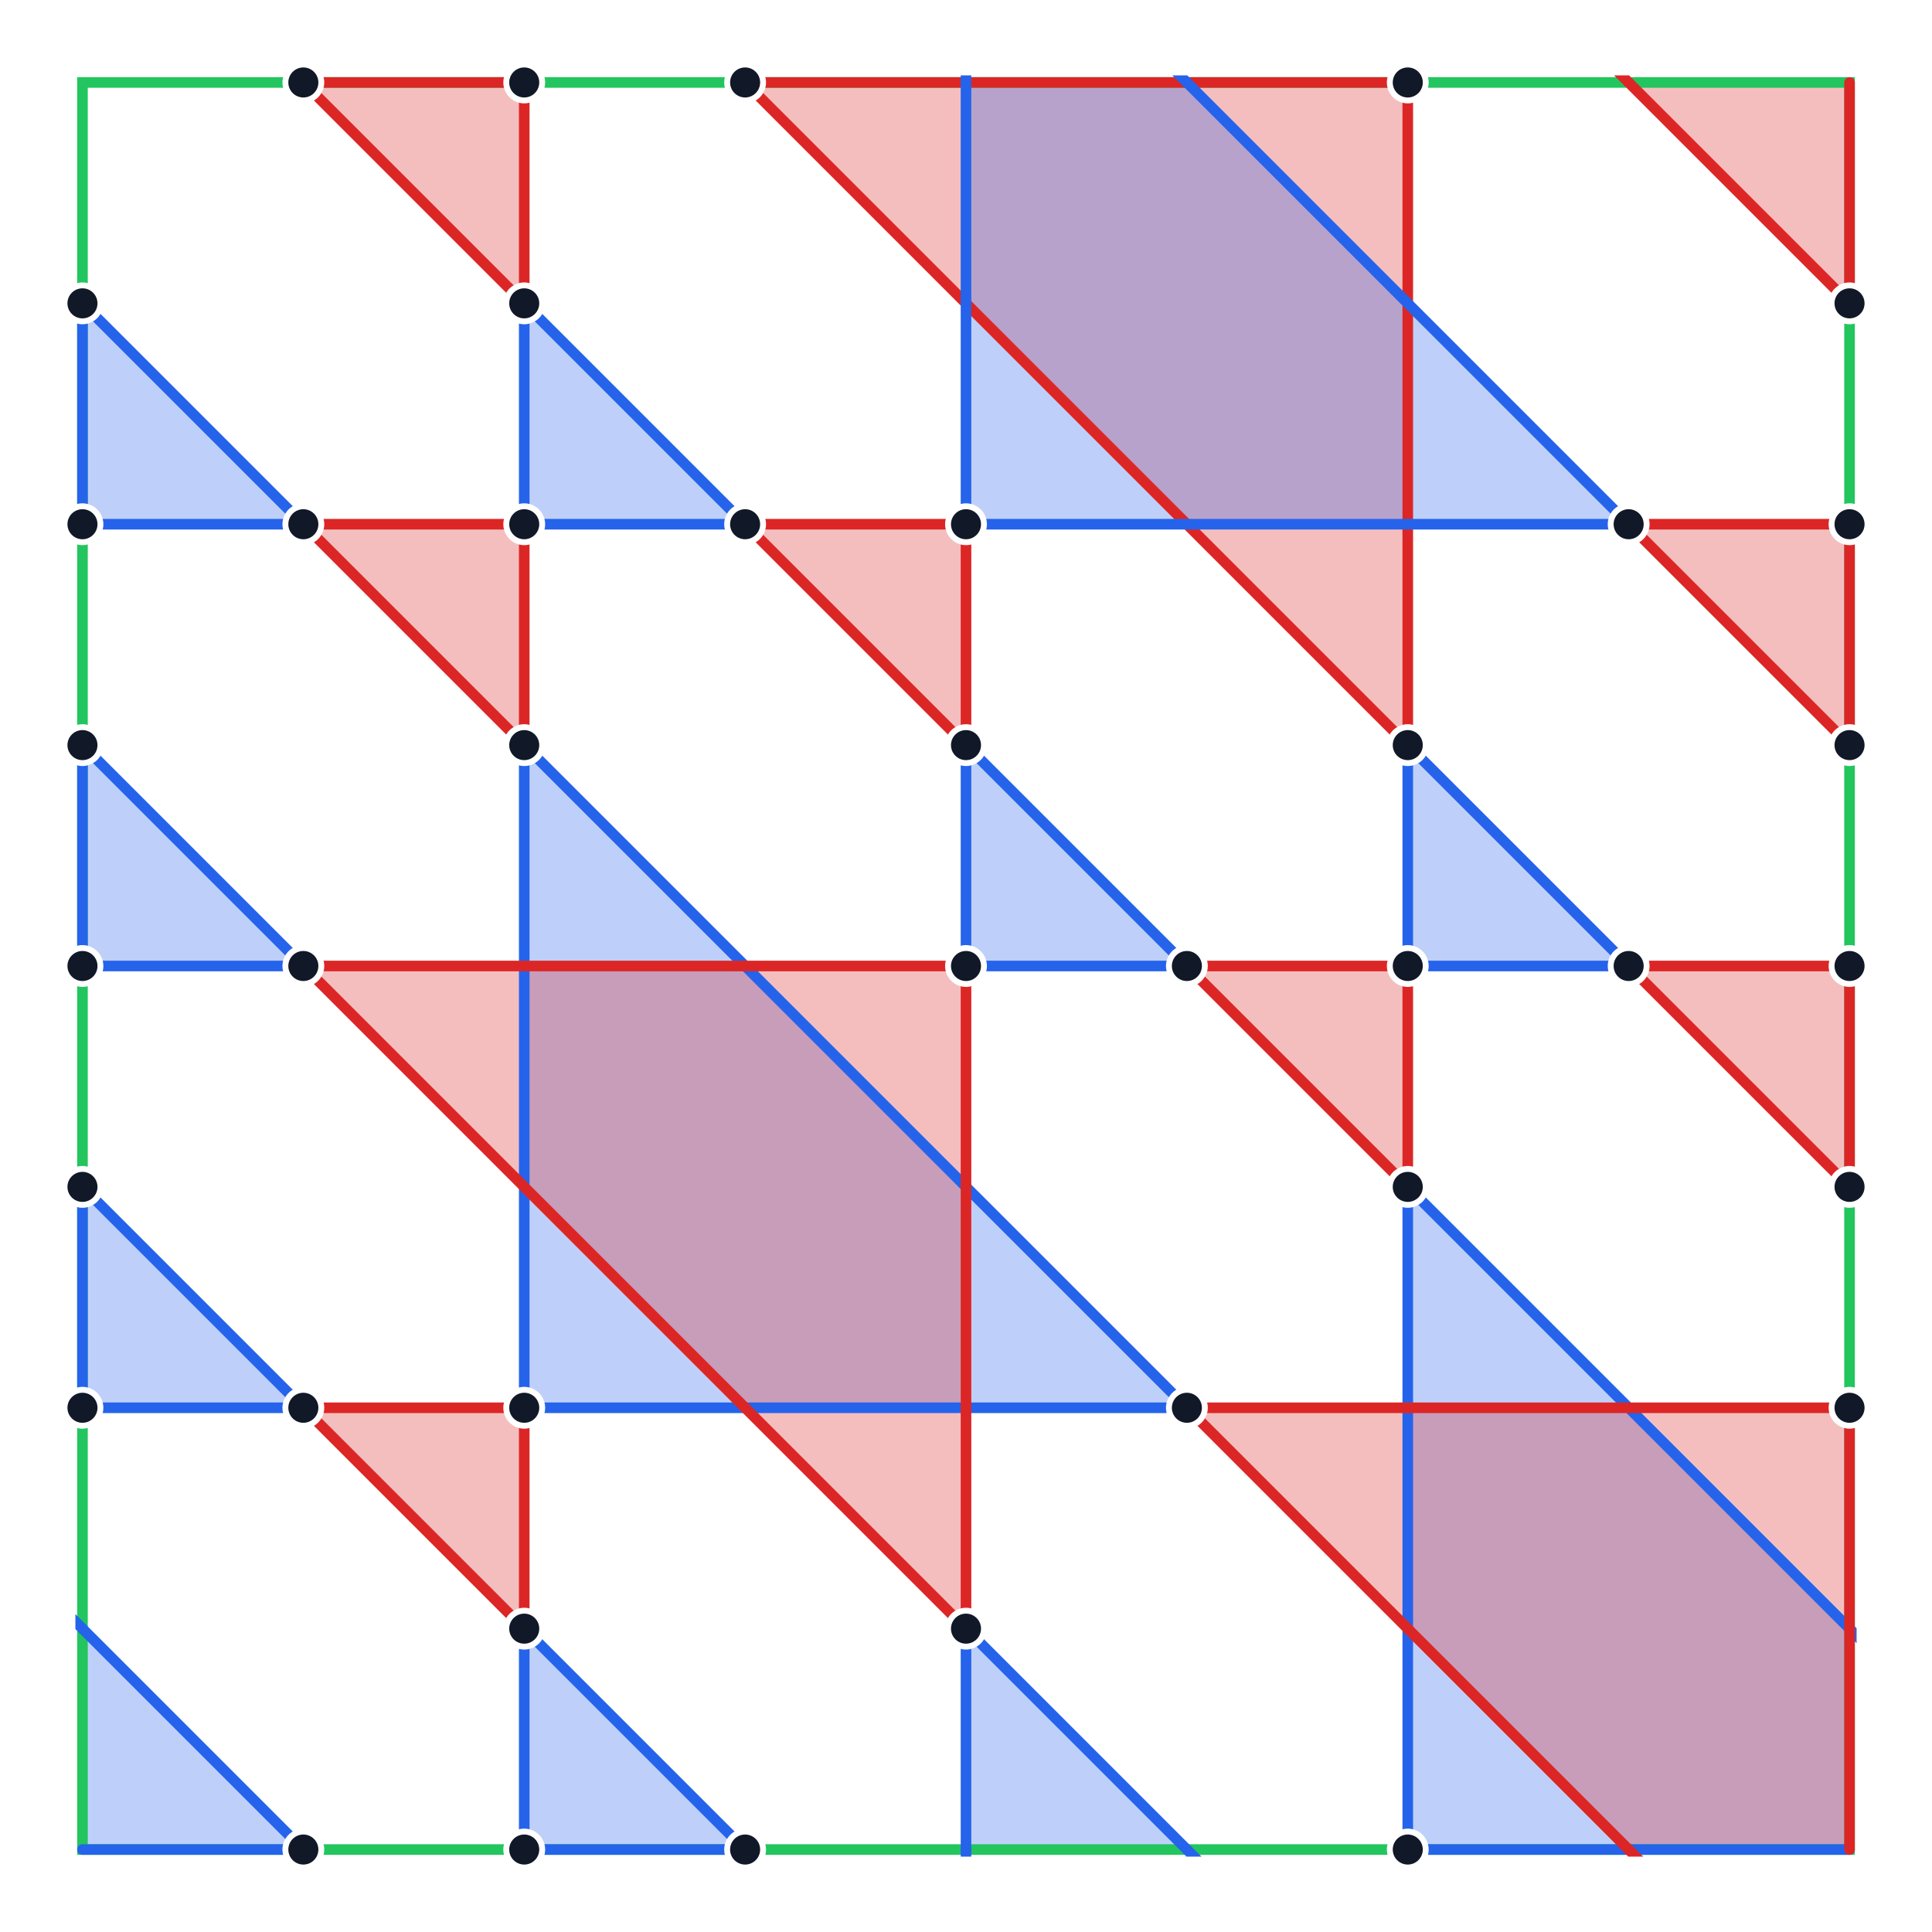
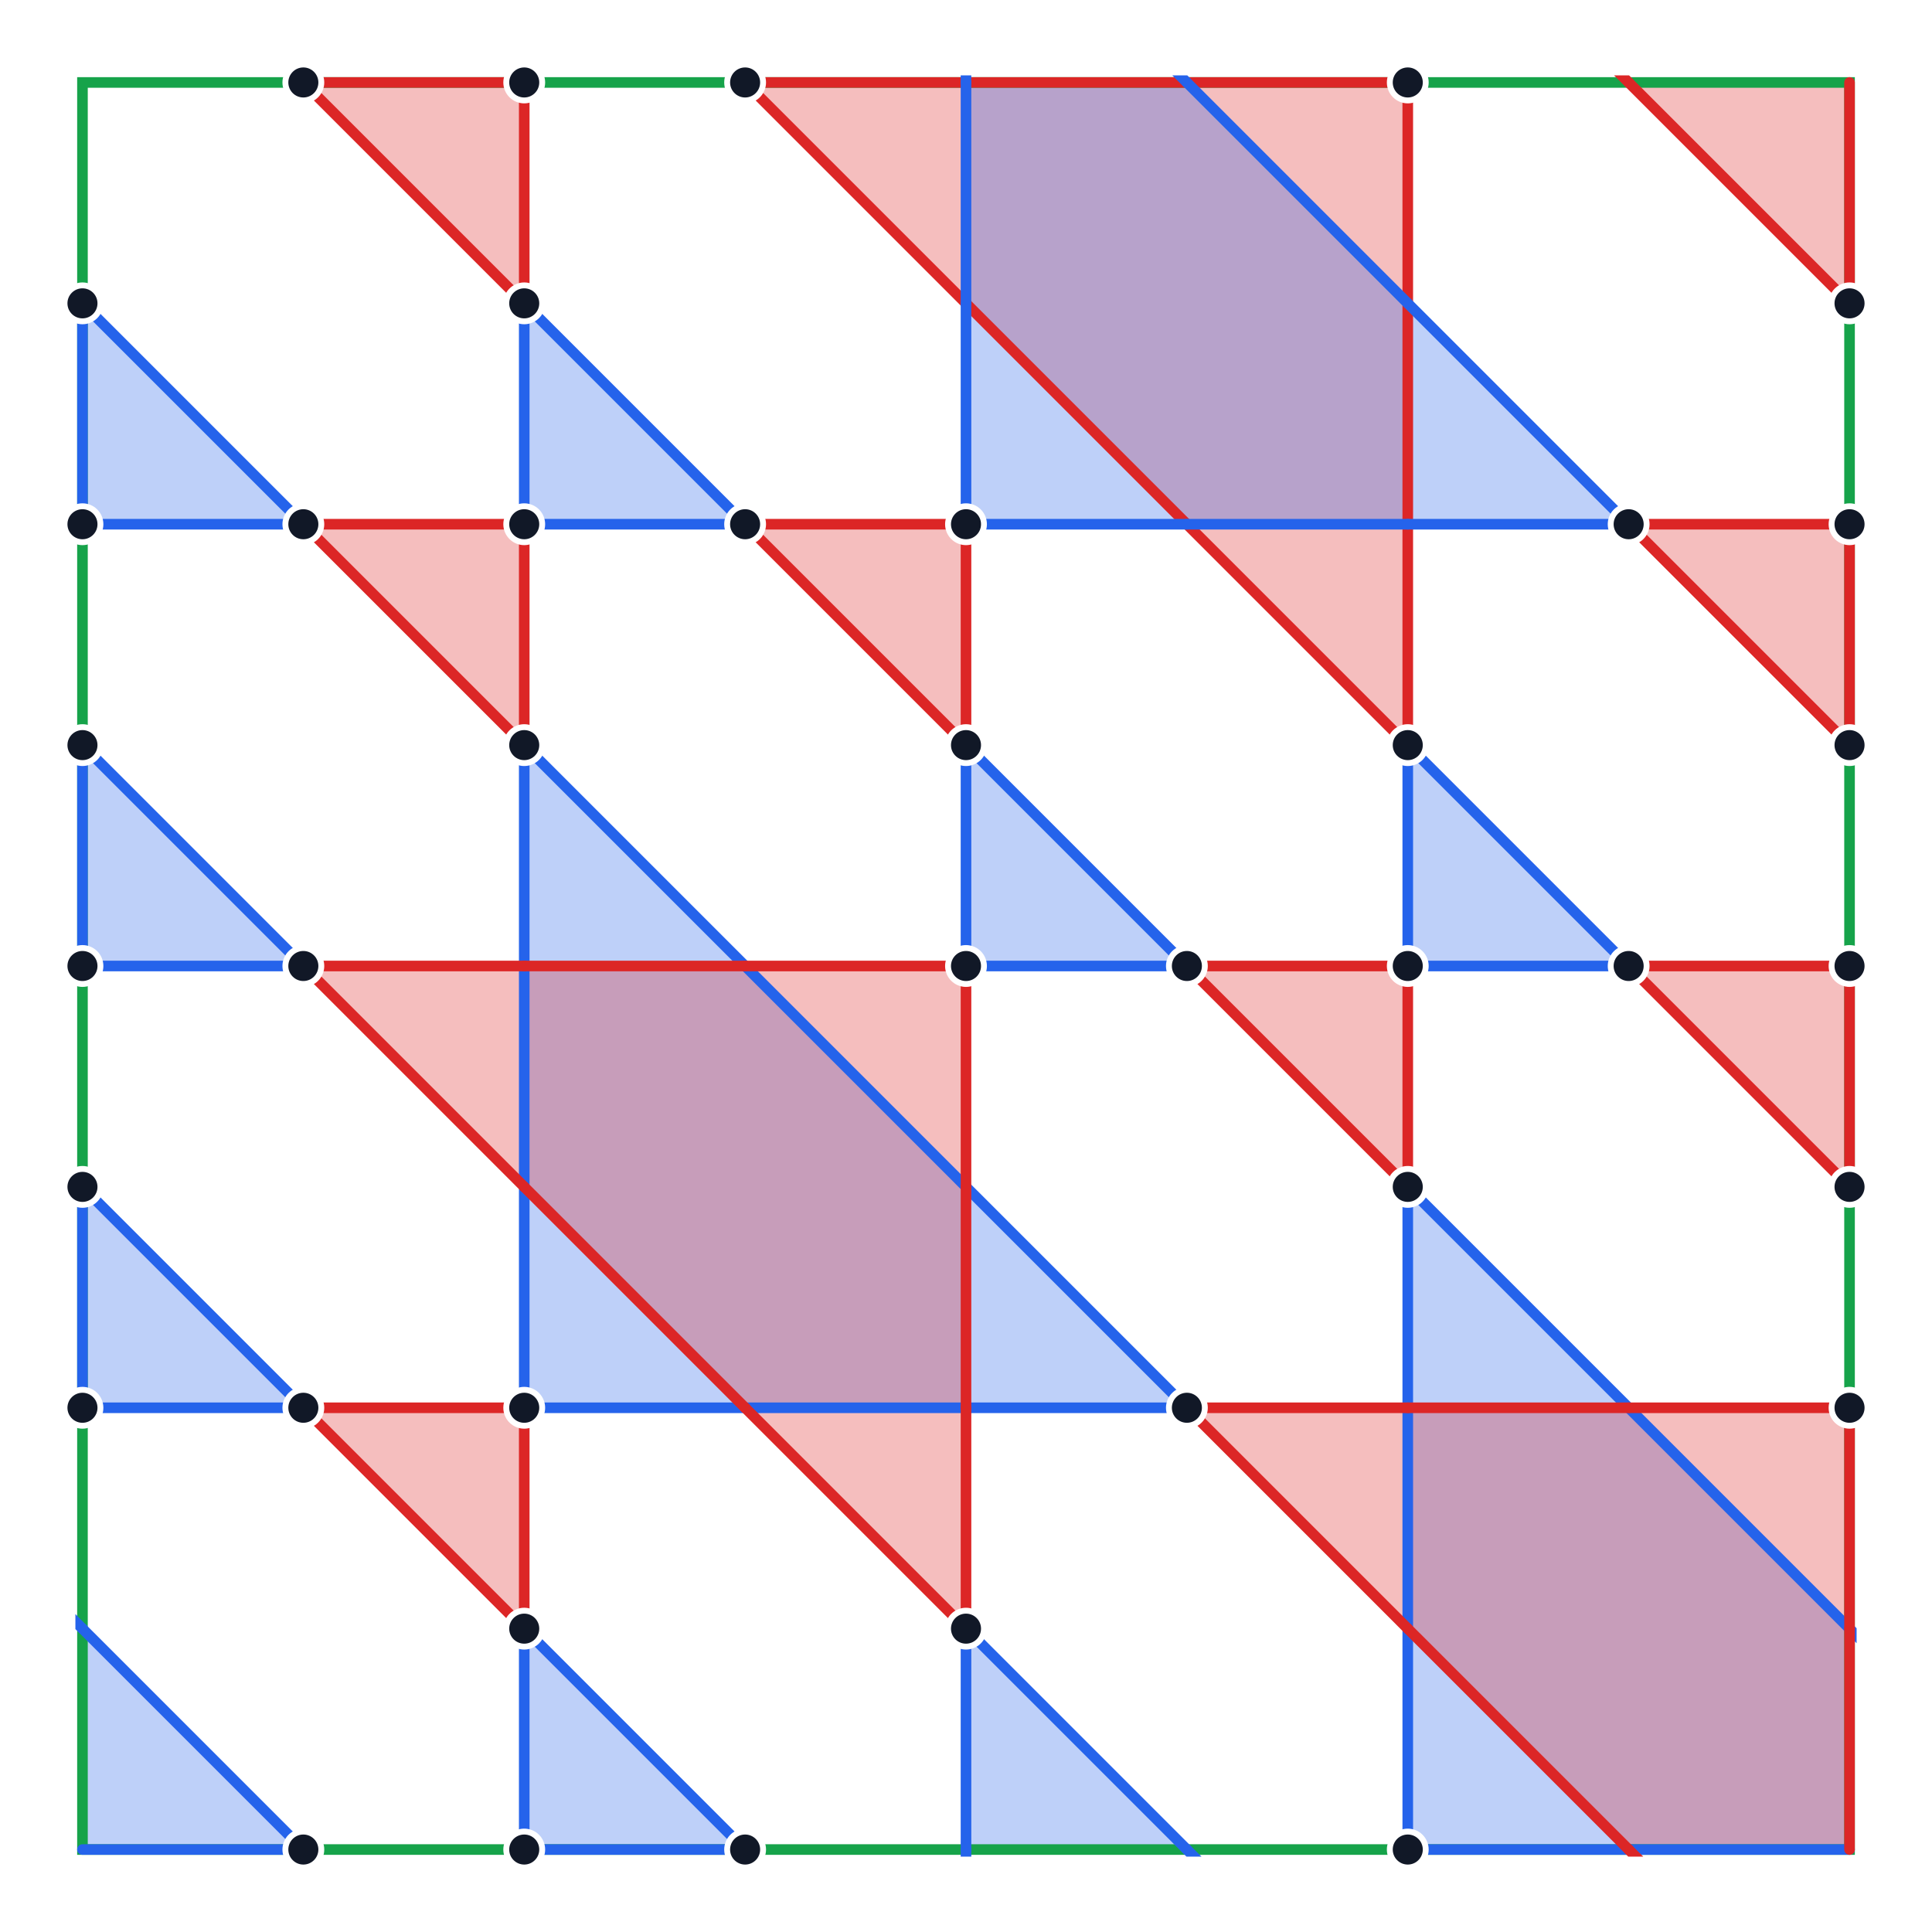
<svg xmlns="http://www.w3.org/2000/svg" width="1600" height="1600" viewBox="0 0 328.0 328.0" role="img" aria-label="D02, all-disk, symmetry orbit 32, 30 switches">
  <style>.o4-diagram-bg{fill:#ffffff;}</style>
  <defs>
    <clipPath id="o4-clip-d02">
      <rect x="14.0" y="14.0" width="300.0" height="300.0" />
    </clipPath>
    <clipPath id="o4-clip-d02-boundary">
      <rect x="12.8" y="12.8" width="302.4" height="302.4" />
    </clipPath>
  </defs>
  <rect class="o4-diagram-bg" x="0" y="0" width="328.0" height="328.0" />
  <g clip-path="url(#o4-clip-d02)">
    <polygon points="51.50,314.00 14.00,276.50 -23.50,239.00 -61.00,201.50 -61.00,239.00 -61.00,276.50 -61.00,314.00 -23.50,314.00 14.00,314.00" style="fill:#2563eb;fill-opacity:.30;stroke:none" />
    <polygon points="51.50,14.00 14.00,-23.50 -23.50,-61.00 -61.00,-98.50 -61.00,-61.00 -61.00,-23.50 -61.00,14.00 -23.50,14.00 14.00,14.00" style="fill:#2563eb;fill-opacity:.30;stroke:none" />
    <polygon points="351.50,314.00 314.00,276.50 276.50,239.00 239.00,201.50 239.00,239.00 239.00,276.50 239.00,314.00 276.50,314.00 314.00,314.00" style="fill:#2563eb;fill-opacity:.30;stroke:none" />
    <polygon points="351.50,14.00 314.00,-23.50 276.50,-61.00 239.00,-98.50 239.00,-61.00 239.00,-23.50 239.00,14.00 276.50,14.00 314.00,14.00" style="fill:#2563eb;fill-opacity:.30;stroke:none" />
    <polygon points="14.00,276.50 14.00,239.00 -23.50,239.00 -61.00,239.00 -98.50,239.00 -61.00,276.50 -23.50,314.00 14.00,351.50 14.00,314.00" style="fill:#dc2626;fill-opacity:.30;stroke:none" />
    <polygon points="14.00,-23.50 14.00,-61.00 -23.50,-61.00 -61.00,-61.00 -98.50,-61.00 -61.00,-23.50 -23.50,14.00 14.00,51.50 14.00,14.00" style="fill:#dc2626;fill-opacity:.30;stroke:none" />
    <polygon points="314.00,276.50 314.00,239.00 276.50,239.00 239.00,239.00 201.50,239.00 239.00,276.50 276.50,314.00 314.00,351.50 314.00,314.00" style="fill:#dc2626;fill-opacity:.30;stroke:none" />
    <polygon points="314.00,-23.50 314.00,-61.00 276.50,-61.00 239.00,-61.00 201.50,-61.00 239.00,-23.50 276.50,14.00 314.00,51.50 314.00,14.00" style="fill:#dc2626;fill-opacity:.30;stroke:none" />
    <polygon points="126.50,314.00 89.00,276.50 89.00,314.00" style="fill:#2563eb;fill-opacity:.30;stroke:none" />
    <polygon points="126.50,14.00 89.00,-23.50 89.00,14.00" style="fill:#2563eb;fill-opacity:.30;stroke:none" />
    <polygon points="51.50,314.00 89.00,351.50 89.00,314.00" style="fill:#dc2626;fill-opacity:.30;stroke:none" />
    <polygon points="51.50,14.00 89.00,51.50 89.00,14.00" style="fill:#dc2626;fill-opacity:.30;stroke:none" />
    <polygon points="201.50,314.00 239.00,314.00 239.00,351.50 239.00,389.00 239.00,426.50 201.50,389.00 164.00,351.50 126.50,314.00 164.00,314.00" style="fill:#dc2626;fill-opacity:.30;stroke:none" />
    <polygon points="201.50,14.00 239.00,14.00 239.00,51.50 239.00,89.00 239.00,126.50 201.50,89.00 164.00,51.50 126.50,14.00 164.00,14.00" style="fill:#dc2626;fill-opacity:.30;stroke:none" />
    <polygon points="164.00,276.50 201.50,314.00 239.00,351.50 276.50,389.00 239.00,389.00 201.50,389.00 164.00,389.00 164.00,351.50 164.00,314.00" style="fill:#2563eb;fill-opacity:.30;stroke:none" />
    <polygon points="164.00,-23.50 201.50,14.00 239.00,51.50 276.50,89.00 239.00,89.00 201.50,89.00 164.00,89.00 164.00,51.50 164.00,14.00" style="fill:#2563eb;fill-opacity:.30;stroke:none" />
    <polygon points="51.50,239.00 14.00,201.50 14.00,239.00" style="fill:#2563eb;fill-opacity:.30;stroke:none" />
    <polygon points="351.50,239.00 314.00,201.50 314.00,239.00" style="fill:#2563eb;fill-opacity:.30;stroke:none" />
    <polygon points="126.50,239.00 164.00,239.00 201.50,239.00 164.00,201.50 126.50,164.00 89.00,126.50 89.00,164.00 89.00,201.50 89.00,239.00" style="fill:#2563eb;fill-opacity:.30;stroke:none" />
    <polygon points="51.50,239.00 89.00,276.50 89.00,239.00" style="fill:#dc2626;fill-opacity:.30;stroke:none" />
    <polygon points="164.00,201.50 164.00,164.00 126.50,164.00 89.00,164.00 51.50,164.00 89.00,201.50 126.50,239.00 164.00,276.50 164.00,239.00" style="fill:#dc2626;fill-opacity:.30;stroke:none" />
    <polygon points="51.50,164.00 14.00,126.50 14.00,164.00" style="fill:#2563eb;fill-opacity:.30;stroke:none" />
    <polygon points="351.50,164.00 314.00,126.50 314.00,164.00" style="fill:#2563eb;fill-opacity:.30;stroke:none" />
    <polygon points="-23.50,164.00 14.00,201.50 14.00,164.00" style="fill:#dc2626;fill-opacity:.30;stroke:none" />
    <polygon points="276.50,164.00 314.00,201.50 314.00,164.00" style="fill:#dc2626;fill-opacity:.30;stroke:none" />
    <polygon points="201.50,164.00 164.00,126.50 164.00,164.00" style="fill:#2563eb;fill-opacity:.30;stroke:none" />
    <polygon points="276.50,164.00 239.00,126.50 239.00,164.00" style="fill:#2563eb;fill-opacity:.30;stroke:none" />
    <polygon points="201.50,164.00 239.00,201.50 239.00,164.00" style="fill:#dc2626;fill-opacity:.30;stroke:none" />
    <polygon points="51.50,89.00 14.00,51.50 14.00,89.00" style="fill:#2563eb;fill-opacity:.30;stroke:none" />
    <polygon points="351.50,89.00 314.00,51.50 314.00,89.00" style="fill:#2563eb;fill-opacity:.30;stroke:none" />
    <polygon points="-23.50,89.00 14.00,126.50 14.00,89.00" style="fill:#dc2626;fill-opacity:.30;stroke:none" />
    <polygon points="276.50,89.00 314.00,126.50 314.00,89.00" style="fill:#dc2626;fill-opacity:.30;stroke:none" />
    <polygon points="126.50,89.00 89.00,51.50 89.00,89.00" style="fill:#2563eb;fill-opacity:.30;stroke:none" />
    <polygon points="51.50,89.00 89.00,126.50 89.00,89.00" style="fill:#dc2626;fill-opacity:.30;stroke:none" />
    <polygon points="126.50,89.00 164.00,126.50 164.00,89.00" style="fill:#dc2626;fill-opacity:.30;stroke:none" />
  </g>
-   <rect x="14.0" y="14.0" width="300.0" height="300.0" style="fill:none;stroke:#22c55e;stroke-width:1.8" />
+   <rect x="14.0" y="14.0" width="300.0" height="300.0" style="fill:none;stroke:#16a34a;stroke-width:1.8" />
  <g clip-path="url(#o4-clip-d02-boundary)">
    <line x1="51.50" y1="314.00" x2="14.00" y2="276.50" style="stroke:#2563eb;stroke-width:1.8;stroke-linejoin:round;stroke-linecap:round" />
    <line x1="14.00" y1="276.50" x2="-23.50" y2="239.00" style="stroke:#2563eb;stroke-width:1.8;stroke-linejoin:round;stroke-linecap:round" />
    <line x1="14.00" y1="314.00" x2="51.50" y2="314.00" style="stroke:#2563eb;stroke-width:1.8;stroke-linejoin:round;stroke-linecap:round" />
    <line x1="51.50" y1="14.00" x2="14.00" y2="-23.50" style="stroke:#2563eb;stroke-width:1.8;stroke-linejoin:round;stroke-linecap:round" />
    <line x1="351.50" y1="314.00" x2="314.00" y2="276.50" style="stroke:#2563eb;stroke-width:1.8;stroke-linejoin:round;stroke-linecap:round" />
    <line x1="314.00" y1="276.50" x2="276.50" y2="239.00" style="stroke:#2563eb;stroke-width:1.8;stroke-linejoin:round;stroke-linecap:round" />
    <line x1="276.50" y1="239.00" x2="239.00" y2="201.50" style="stroke:#2563eb;stroke-width:1.8;stroke-linejoin:round;stroke-linecap:round" />
    <line x1="239.00" y1="201.50" x2="239.00" y2="239.00" style="stroke:#2563eb;stroke-width:1.8;stroke-linejoin:round;stroke-linecap:round" />
    <line x1="239.00" y1="239.00" x2="239.00" y2="276.50" style="stroke:#2563eb;stroke-width:1.8;stroke-linejoin:round;stroke-linecap:round" />
    <line x1="239.00" y1="276.50" x2="239.00" y2="314.00" style="stroke:#2563eb;stroke-width:1.8;stroke-linejoin:round;stroke-linecap:round" />
    <line x1="239.00" y1="314.00" x2="276.50" y2="314.00" style="stroke:#2563eb;stroke-width:1.8;stroke-linejoin:round;stroke-linecap:round" />
    <line x1="276.50" y1="314.00" x2="314.00" y2="314.00" style="stroke:#2563eb;stroke-width:1.8;stroke-linejoin:round;stroke-linecap:round" />
    <line x1="351.50" y1="14.00" x2="314.00" y2="-23.50" style="stroke:#2563eb;stroke-width:1.8;stroke-linejoin:round;stroke-linecap:round" />
    <line x1="239.00" y1="-23.50" x2="239.00" y2="14.00" style="stroke:#2563eb;stroke-width:1.8;stroke-linejoin:round;stroke-linecap:round" />
    <line x1="14.00" y1="239.00" x2="-23.50" y2="239.00" style="stroke:#dc2626;stroke-width:1.8;stroke-linejoin:round;stroke-linecap:round" />
    <line x1="-23.50" y1="314.00" x2="14.00" y2="351.50" style="stroke:#dc2626;stroke-width:1.8;stroke-linejoin:round;stroke-linecap:round" />
    <line x1="-23.50" y1="14.00" x2="14.00" y2="51.50" style="stroke:#dc2626;stroke-width:1.8;stroke-linejoin:round;stroke-linecap:round" />
    <line x1="314.00" y1="276.50" x2="314.00" y2="239.00" style="stroke:#dc2626;stroke-width:1.8;stroke-linejoin:round;stroke-linecap:round" />
    <line x1="314.00" y1="239.00" x2="276.50" y2="239.00" style="stroke:#dc2626;stroke-width:1.8;stroke-linejoin:round;stroke-linecap:round" />
    <line x1="276.50" y1="239.00" x2="239.00" y2="239.00" style="stroke:#dc2626;stroke-width:1.8;stroke-linejoin:round;stroke-linecap:round" />
    <line x1="239.00" y1="239.00" x2="201.50" y2="239.00" style="stroke:#dc2626;stroke-width:1.8;stroke-linejoin:round;stroke-linecap:round" />
    <line x1="201.50" y1="239.00" x2="239.00" y2="276.50" style="stroke:#dc2626;stroke-width:1.8;stroke-linejoin:round;stroke-linecap:round" />
    <line x1="239.00" y1="276.50" x2="276.50" y2="314.00" style="stroke:#dc2626;stroke-width:1.8;stroke-linejoin:round;stroke-linecap:round" />
    <line x1="276.50" y1="314.00" x2="314.00" y2="351.50" style="stroke:#dc2626;stroke-width:1.8;stroke-linejoin:round;stroke-linecap:round" />
    <line x1="314.00" y1="314.00" x2="314.00" y2="276.50" style="stroke:#dc2626;stroke-width:1.8;stroke-linejoin:round;stroke-linecap:round" />
    <line x1="239.00" y1="-23.50" x2="276.50" y2="14.00" style="stroke:#dc2626;stroke-width:1.8;stroke-linejoin:round;stroke-linecap:round" />
    <line x1="276.50" y1="14.00" x2="314.00" y2="51.50" style="stroke:#dc2626;stroke-width:1.8;stroke-linejoin:round;stroke-linecap:round" />
    <line x1="314.00" y1="51.50" x2="314.00" y2="14.00" style="stroke:#dc2626;stroke-width:1.8;stroke-linejoin:round;stroke-linecap:round" />
    <line x1="126.50" y1="314.00" x2="89.00" y2="276.50" style="stroke:#2563eb;stroke-width:1.8;stroke-linejoin:round;stroke-linecap:round" />
    <line x1="89.00" y1="276.50" x2="89.00" y2="314.00" style="stroke:#2563eb;stroke-width:1.8;stroke-linejoin:round;stroke-linecap:round" />
    <line x1="89.00" y1="314.00" x2="126.50" y2="314.00" style="stroke:#2563eb;stroke-width:1.8;stroke-linejoin:round;stroke-linecap:round" />
    <line x1="126.50" y1="14.00" x2="89.00" y2="-23.50" style="stroke:#2563eb;stroke-width:1.8;stroke-linejoin:round;stroke-linecap:round" />
    <line x1="89.00" y1="-23.50" x2="89.00" y2="14.00" style="stroke:#2563eb;stroke-width:1.8;stroke-linejoin:round;stroke-linecap:round" />
    <line x1="51.50" y1="314.00" x2="89.00" y2="351.50" style="stroke:#dc2626;stroke-width:1.8;stroke-linejoin:round;stroke-linecap:round" />
    <line x1="89.00" y1="351.50" x2="89.00" y2="314.00" style="stroke:#dc2626;stroke-width:1.8;stroke-linejoin:round;stroke-linecap:round" />
    <line x1="51.50" y1="14.00" x2="89.00" y2="51.50" style="stroke:#dc2626;stroke-width:1.8;stroke-linejoin:round;stroke-linecap:round" />
    <line x1="89.00" y1="51.50" x2="89.00" y2="14.00" style="stroke:#dc2626;stroke-width:1.8;stroke-linejoin:round;stroke-linecap:round" />
    <line x1="89.00" y1="14.00" x2="51.50" y2="14.00" style="stroke:#dc2626;stroke-width:1.8;stroke-linejoin:round;stroke-linecap:round" />
    <line x1="239.00" y1="314.00" x2="239.00" y2="351.50" style="stroke:#dc2626;stroke-width:1.8;stroke-linejoin:round;stroke-linecap:round" />
    <line x1="164.00" y1="351.50" x2="126.50" y2="314.00" style="stroke:#dc2626;stroke-width:1.8;stroke-linejoin:round;stroke-linecap:round" />
    <line x1="201.50" y1="14.00" x2="239.00" y2="14.00" style="stroke:#dc2626;stroke-width:1.8;stroke-linejoin:round;stroke-linecap:round" />
    <line x1="239.00" y1="14.00" x2="239.00" y2="51.50" style="stroke:#dc2626;stroke-width:1.8;stroke-linejoin:round;stroke-linecap:round" />
    <line x1="239.00" y1="51.50" x2="239.00" y2="89.00" style="stroke:#dc2626;stroke-width:1.8;stroke-linejoin:round;stroke-linecap:round" />
    <line x1="239.00" y1="89.00" x2="239.00" y2="126.50" style="stroke:#dc2626;stroke-width:1.8;stroke-linejoin:round;stroke-linecap:round" />
    <line x1="239.00" y1="126.50" x2="201.50" y2="89.00" style="stroke:#dc2626;stroke-width:1.8;stroke-linejoin:round;stroke-linecap:round" />
    <line x1="201.50" y1="89.00" x2="164.00" y2="51.50" style="stroke:#dc2626;stroke-width:1.8;stroke-linejoin:round;stroke-linecap:round" />
    <line x1="164.00" y1="51.50" x2="126.50" y2="14.00" style="stroke:#dc2626;stroke-width:1.8;stroke-linejoin:round;stroke-linecap:round" />
    <line x1="126.50" y1="14.00" x2="164.00" y2="14.00" style="stroke:#dc2626;stroke-width:1.8;stroke-linejoin:round;stroke-linecap:round" />
    <line x1="164.00" y1="14.00" x2="201.50" y2="14.00" style="stroke:#dc2626;stroke-width:1.8;stroke-linejoin:round;stroke-linecap:round" />
    <line x1="164.00" y1="276.50" x2="201.50" y2="314.00" style="stroke:#2563eb;stroke-width:1.8;stroke-linejoin:round;stroke-linecap:round" />
    <line x1="201.50" y1="314.00" x2="239.00" y2="351.50" style="stroke:#2563eb;stroke-width:1.8;stroke-linejoin:round;stroke-linecap:round" />
    <line x1="164.00" y1="351.50" x2="164.00" y2="314.00" style="stroke:#2563eb;stroke-width:1.8;stroke-linejoin:round;stroke-linecap:round" />
    <line x1="164.00" y1="314.00" x2="164.00" y2="276.50" style="stroke:#2563eb;stroke-width:1.8;stroke-linejoin:round;stroke-linecap:round" />
    <line x1="164.00" y1="-23.50" x2="201.50" y2="14.00" style="stroke:#2563eb;stroke-width:1.8;stroke-linejoin:round;stroke-linecap:round" />
    <line x1="201.50" y1="14.00" x2="239.00" y2="51.50" style="stroke:#2563eb;stroke-width:1.8;stroke-linejoin:round;stroke-linecap:round" />
    <line x1="239.00" y1="51.50" x2="276.50" y2="89.00" style="stroke:#2563eb;stroke-width:1.8;stroke-linejoin:round;stroke-linecap:round" />
    <line x1="276.50" y1="89.00" x2="239.00" y2="89.00" style="stroke:#2563eb;stroke-width:1.8;stroke-linejoin:round;stroke-linecap:round" />
    <line x1="239.00" y1="89.00" x2="201.50" y2="89.00" style="stroke:#2563eb;stroke-width:1.8;stroke-linejoin:round;stroke-linecap:round" />
    <line x1="201.50" y1="89.00" x2="164.00" y2="89.00" style="stroke:#2563eb;stroke-width:1.8;stroke-linejoin:round;stroke-linecap:round" />
    <line x1="164.00" y1="89.00" x2="164.00" y2="51.50" style="stroke:#2563eb;stroke-width:1.8;stroke-linejoin:round;stroke-linecap:round" />
    <line x1="164.00" y1="51.50" x2="164.00" y2="14.00" style="stroke:#2563eb;stroke-width:1.8;stroke-linejoin:round;stroke-linecap:round" />
    <line x1="164.00" y1="14.00" x2="164.00" y2="-23.50" style="stroke:#2563eb;stroke-width:1.8;stroke-linejoin:round;stroke-linecap:round" />
    <line x1="51.50" y1="239.00" x2="14.00" y2="201.50" style="stroke:#2563eb;stroke-width:1.8;stroke-linejoin:round;stroke-linecap:round" />
    <line x1="14.00" y1="201.50" x2="14.00" y2="239.00" style="stroke:#2563eb;stroke-width:1.8;stroke-linejoin:round;stroke-linecap:round" />
    <line x1="14.00" y1="239.00" x2="51.50" y2="239.00" style="stroke:#2563eb;stroke-width:1.8;stroke-linejoin:round;stroke-linecap:round" />
    <line x1="351.50" y1="239.00" x2="314.00" y2="201.50" style="stroke:#2563eb;stroke-width:1.8;stroke-linejoin:round;stroke-linecap:round" />
    <line x1="314.00" y1="239.00" x2="351.50" y2="239.00" style="stroke:#2563eb;stroke-width:1.8;stroke-linejoin:round;stroke-linecap:round" />
    <line x1="126.50" y1="239.00" x2="164.00" y2="239.00" style="stroke:#2563eb;stroke-width:1.8;stroke-linejoin:round;stroke-linecap:round" />
    <line x1="164.00" y1="239.00" x2="201.50" y2="239.00" style="stroke:#2563eb;stroke-width:1.8;stroke-linejoin:round;stroke-linecap:round" />
    <line x1="201.50" y1="239.00" x2="164.00" y2="201.50" style="stroke:#2563eb;stroke-width:1.8;stroke-linejoin:round;stroke-linecap:round" />
    <line x1="164.00" y1="201.50" x2="126.50" y2="164.00" style="stroke:#2563eb;stroke-width:1.8;stroke-linejoin:round;stroke-linecap:round" />
    <line x1="126.50" y1="164.00" x2="89.00" y2="126.50" style="stroke:#2563eb;stroke-width:1.8;stroke-linejoin:round;stroke-linecap:round" />
    <line x1="89.00" y1="126.50" x2="89.00" y2="164.00" style="stroke:#2563eb;stroke-width:1.8;stroke-linejoin:round;stroke-linecap:round" />
    <line x1="89.00" y1="164.00" x2="89.00" y2="201.50" style="stroke:#2563eb;stroke-width:1.8;stroke-linejoin:round;stroke-linecap:round" />
    <line x1="89.00" y1="201.50" x2="89.00" y2="239.00" style="stroke:#2563eb;stroke-width:1.8;stroke-linejoin:round;stroke-linecap:round" />
    <line x1="89.00" y1="239.00" x2="126.50" y2="239.00" style="stroke:#2563eb;stroke-width:1.8;stroke-linejoin:round;stroke-linecap:round" />
    <line x1="51.50" y1="239.00" x2="89.00" y2="276.50" style="stroke:#dc2626;stroke-width:1.8;stroke-linejoin:round;stroke-linecap:round" />
    <line x1="89.00" y1="276.50" x2="89.00" y2="239.00" style="stroke:#dc2626;stroke-width:1.8;stroke-linejoin:round;stroke-linecap:round" />
    <line x1="89.00" y1="239.00" x2="51.50" y2="239.00" style="stroke:#dc2626;stroke-width:1.8;stroke-linejoin:round;stroke-linecap:round" />
    <line x1="164.00" y1="201.50" x2="164.00" y2="164.00" style="stroke:#dc2626;stroke-width:1.8;stroke-linejoin:round;stroke-linecap:round" />
    <line x1="164.00" y1="164.00" x2="126.50" y2="164.00" style="stroke:#dc2626;stroke-width:1.8;stroke-linejoin:round;stroke-linecap:round" />
    <line x1="126.50" y1="164.00" x2="89.00" y2="164.00" style="stroke:#dc2626;stroke-width:1.8;stroke-linejoin:round;stroke-linecap:round" />
    <line x1="89.00" y1="164.00" x2="51.50" y2="164.00" style="stroke:#dc2626;stroke-width:1.8;stroke-linejoin:round;stroke-linecap:round" />
    <line x1="51.50" y1="164.00" x2="89.00" y2="201.50" style="stroke:#dc2626;stroke-width:1.8;stroke-linejoin:round;stroke-linecap:round" />
    <line x1="89.00" y1="201.50" x2="126.50" y2="239.00" style="stroke:#dc2626;stroke-width:1.8;stroke-linejoin:round;stroke-linecap:round" />
    <line x1="126.50" y1="239.00" x2="164.00" y2="276.50" style="stroke:#dc2626;stroke-width:1.8;stroke-linejoin:round;stroke-linecap:round" />
    <line x1="164.00" y1="276.50" x2="164.00" y2="239.00" style="stroke:#dc2626;stroke-width:1.8;stroke-linejoin:round;stroke-linecap:round" />
    <line x1="164.00" y1="239.00" x2="164.00" y2="201.50" style="stroke:#dc2626;stroke-width:1.8;stroke-linejoin:round;stroke-linecap:round" />
    <line x1="51.50" y1="164.00" x2="14.00" y2="126.50" style="stroke:#2563eb;stroke-width:1.8;stroke-linejoin:round;stroke-linecap:round" />
    <line x1="14.00" y1="126.50" x2="14.00" y2="164.00" style="stroke:#2563eb;stroke-width:1.8;stroke-linejoin:round;stroke-linecap:round" />
    <line x1="14.00" y1="164.00" x2="51.50" y2="164.00" style="stroke:#2563eb;stroke-width:1.8;stroke-linejoin:round;stroke-linecap:round" />
    <line x1="351.50" y1="164.00" x2="314.00" y2="126.50" style="stroke:#2563eb;stroke-width:1.8;stroke-linejoin:round;stroke-linecap:round" />
    <line x1="314.00" y1="164.00" x2="351.50" y2="164.00" style="stroke:#2563eb;stroke-width:1.8;stroke-linejoin:round;stroke-linecap:round" />
    <line x1="-23.50" y1="164.00" x2="14.00" y2="201.50" style="stroke:#dc2626;stroke-width:1.8;stroke-linejoin:round;stroke-linecap:round" />
    <line x1="14.00" y1="164.00" x2="-23.50" y2="164.00" style="stroke:#dc2626;stroke-width:1.8;stroke-linejoin:round;stroke-linecap:round" />
    <line x1="276.50" y1="164.00" x2="314.00" y2="201.50" style="stroke:#dc2626;stroke-width:1.8;stroke-linejoin:round;stroke-linecap:round" />
    <line x1="314.00" y1="201.50" x2="314.00" y2="164.00" style="stroke:#dc2626;stroke-width:1.8;stroke-linejoin:round;stroke-linecap:round" />
    <line x1="314.00" y1="164.00" x2="276.50" y2="164.00" style="stroke:#dc2626;stroke-width:1.8;stroke-linejoin:round;stroke-linecap:round" />
    <line x1="201.50" y1="164.00" x2="164.00" y2="126.50" style="stroke:#2563eb;stroke-width:1.8;stroke-linejoin:round;stroke-linecap:round" />
    <line x1="164.00" y1="126.50" x2="164.00" y2="164.00" style="stroke:#2563eb;stroke-width:1.8;stroke-linejoin:round;stroke-linecap:round" />
    <line x1="164.00" y1="164.00" x2="201.50" y2="164.00" style="stroke:#2563eb;stroke-width:1.8;stroke-linejoin:round;stroke-linecap:round" />
    <line x1="276.50" y1="164.00" x2="239.00" y2="126.50" style="stroke:#2563eb;stroke-width:1.8;stroke-linejoin:round;stroke-linecap:round" />
    <line x1="239.00" y1="126.50" x2="239.00" y2="164.00" style="stroke:#2563eb;stroke-width:1.8;stroke-linejoin:round;stroke-linecap:round" />
    <line x1="239.00" y1="164.00" x2="276.50" y2="164.00" style="stroke:#2563eb;stroke-width:1.8;stroke-linejoin:round;stroke-linecap:round" />
    <line x1="201.50" y1="164.00" x2="239.00" y2="201.50" style="stroke:#dc2626;stroke-width:1.8;stroke-linejoin:round;stroke-linecap:round" />
    <line x1="239.00" y1="201.50" x2="239.00" y2="164.00" style="stroke:#dc2626;stroke-width:1.8;stroke-linejoin:round;stroke-linecap:round" />
    <line x1="239.00" y1="164.00" x2="201.50" y2="164.00" style="stroke:#dc2626;stroke-width:1.8;stroke-linejoin:round;stroke-linecap:round" />
    <line x1="51.50" y1="89.00" x2="14.00" y2="51.50" style="stroke:#2563eb;stroke-width:1.8;stroke-linejoin:round;stroke-linecap:round" />
    <line x1="14.00" y1="51.50" x2="14.00" y2="89.00" style="stroke:#2563eb;stroke-width:1.8;stroke-linejoin:round;stroke-linecap:round" />
    <line x1="14.00" y1="89.00" x2="51.50" y2="89.00" style="stroke:#2563eb;stroke-width:1.8;stroke-linejoin:round;stroke-linecap:round" />
    <line x1="351.50" y1="89.00" x2="314.00" y2="51.50" style="stroke:#2563eb;stroke-width:1.8;stroke-linejoin:round;stroke-linecap:round" />
    <line x1="314.00" y1="89.00" x2="351.50" y2="89.00" style="stroke:#2563eb;stroke-width:1.8;stroke-linejoin:round;stroke-linecap:round" />
    <line x1="-23.50" y1="89.00" x2="14.00" y2="126.50" style="stroke:#dc2626;stroke-width:1.8;stroke-linejoin:round;stroke-linecap:round" />
    <line x1="14.00" y1="89.00" x2="-23.50" y2="89.00" style="stroke:#dc2626;stroke-width:1.8;stroke-linejoin:round;stroke-linecap:round" />
    <line x1="276.50" y1="89.00" x2="314.00" y2="126.50" style="stroke:#dc2626;stroke-width:1.8;stroke-linejoin:round;stroke-linecap:round" />
    <line x1="314.00" y1="126.50" x2="314.00" y2="89.00" style="stroke:#dc2626;stroke-width:1.8;stroke-linejoin:round;stroke-linecap:round" />
    <line x1="314.00" y1="89.00" x2="276.50" y2="89.00" style="stroke:#dc2626;stroke-width:1.8;stroke-linejoin:round;stroke-linecap:round" />
    <line x1="126.50" y1="89.00" x2="89.00" y2="51.50" style="stroke:#2563eb;stroke-width:1.8;stroke-linejoin:round;stroke-linecap:round" />
    <line x1="89.00" y1="51.50" x2="89.00" y2="89.00" style="stroke:#2563eb;stroke-width:1.8;stroke-linejoin:round;stroke-linecap:round" />
    <line x1="89.00" y1="89.00" x2="126.50" y2="89.00" style="stroke:#2563eb;stroke-width:1.8;stroke-linejoin:round;stroke-linecap:round" />
    <line x1="51.50" y1="89.00" x2="89.00" y2="126.50" style="stroke:#dc2626;stroke-width:1.8;stroke-linejoin:round;stroke-linecap:round" />
    <line x1="89.00" y1="126.50" x2="89.00" y2="89.00" style="stroke:#dc2626;stroke-width:1.8;stroke-linejoin:round;stroke-linecap:round" />
    <line x1="89.00" y1="89.00" x2="51.50" y2="89.00" style="stroke:#dc2626;stroke-width:1.8;stroke-linejoin:round;stroke-linecap:round" />
    <line x1="126.50" y1="89.00" x2="164.00" y2="126.50" style="stroke:#dc2626;stroke-width:1.8;stroke-linejoin:round;stroke-linecap:round" />
    <line x1="164.00" y1="126.50" x2="164.00" y2="89.00" style="stroke:#dc2626;stroke-width:1.8;stroke-linejoin:round;stroke-linecap:round" />
    <line x1="164.00" y1="89.00" x2="126.50" y2="89.00" style="stroke:#dc2626;stroke-width:1.8;stroke-linejoin:round;stroke-linecap:round" />
  </g>
  <circle cx="89.00" cy="314.00" r="3.05" style="fill:#111827;stroke:#ffffff;stroke-width:1.0" />
  <circle cx="89.00" cy="14.00" r="3.05" style="fill:#111827;stroke:#ffffff;stroke-width:1.0" />
  <circle cx="239.00" cy="314.00" r="3.05" style="fill:#111827;stroke:#ffffff;stroke-width:1.0" />
  <circle cx="239.00" cy="14.00" r="3.05" style="fill:#111827;stroke:#ffffff;stroke-width:1.0" />
  <circle cx="14.00" cy="239.00" r="3.05" style="fill:#111827;stroke:#ffffff;stroke-width:1.0" />
  <circle cx="314.00" cy="239.00" r="3.05" style="fill:#111827;stroke:#ffffff;stroke-width:1.0" />
  <circle cx="89.00" cy="239.00" r="3.05" style="fill:#111827;stroke:#ffffff;stroke-width:1.0" />
  <circle cx="14.00" cy="164.00" r="3.05" style="fill:#111827;stroke:#ffffff;stroke-width:1.0" />
  <circle cx="314.00" cy="164.00" r="3.05" style="fill:#111827;stroke:#ffffff;stroke-width:1.0" />
  <circle cx="164.00" cy="164.00" r="3.05" style="fill:#111827;stroke:#ffffff;stroke-width:1.0" />
  <circle cx="239.00" cy="164.00" r="3.05" style="fill:#111827;stroke:#ffffff;stroke-width:1.0" />
  <circle cx="14.00" cy="89.00" r="3.05" style="fill:#111827;stroke:#ffffff;stroke-width:1.0" />
  <circle cx="314.00" cy="89.00" r="3.05" style="fill:#111827;stroke:#ffffff;stroke-width:1.0" />
  <circle cx="89.00" cy="89.00" r="3.05" style="fill:#111827;stroke:#ffffff;stroke-width:1.0" />
  <circle cx="164.00" cy="89.00" r="3.05" style="fill:#111827;stroke:#ffffff;stroke-width:1.0" />
  <circle cx="51.50" cy="314.00" r="3.05" style="fill:#111827;stroke:#ffffff;stroke-width:1.0" />
  <circle cx="51.50" cy="14.00" r="3.05" style="fill:#111827;stroke:#ffffff;stroke-width:1.0" />
  <circle cx="126.50" cy="314.00" r="3.05" style="fill:#111827;stroke:#ffffff;stroke-width:1.0" />
  <circle cx="126.50" cy="14.00" r="3.05" style="fill:#111827;stroke:#ffffff;stroke-width:1.0" />
  <circle cx="51.50" cy="239.00" r="3.05" style="fill:#111827;stroke:#ffffff;stroke-width:1.0" />
  <circle cx="201.50" cy="239.00" r="3.05" style="fill:#111827;stroke:#ffffff;stroke-width:1.0" />
  <circle cx="201.50" cy="164.00" r="3.05" style="fill:#111827;stroke:#ffffff;stroke-width:1.0" />
  <circle cx="276.50" cy="164.00" r="3.05" style="fill:#111827;stroke:#ffffff;stroke-width:1.0" />
  <circle cx="51.50" cy="164.00" r="3.05" style="fill:#111827;stroke:#ffffff;stroke-width:1.0" />
  <circle cx="126.50" cy="89.00" r="3.05" style="fill:#111827;stroke:#ffffff;stroke-width:1.0" />
  <circle cx="276.50" cy="89.00" r="3.05" style="fill:#111827;stroke:#ffffff;stroke-width:1.0" />
  <circle cx="51.50" cy="89.00" r="3.05" style="fill:#111827;stroke:#ffffff;stroke-width:1.0" />
  <circle cx="14.00" cy="201.50" r="3.05" style="fill:#111827;stroke:#ffffff;stroke-width:1.0" />
  <circle cx="314.00" cy="201.50" r="3.05" style="fill:#111827;stroke:#ffffff;stroke-width:1.0" />
  <circle cx="14.00" cy="126.50" r="3.05" style="fill:#111827;stroke:#ffffff;stroke-width:1.0" />
  <circle cx="314.00" cy="126.50" r="3.05" style="fill:#111827;stroke:#ffffff;stroke-width:1.0" />
  <circle cx="14.00" cy="51.50" r="3.05" style="fill:#111827;stroke:#ffffff;stroke-width:1.0" />
  <circle cx="314.00" cy="51.50" r="3.05" style="fill:#111827;stroke:#ffffff;stroke-width:1.0" />
  <circle cx="89.00" cy="51.50" r="3.05" style="fill:#111827;stroke:#ffffff;stroke-width:1.0" />
  <circle cx="89.00" cy="276.50" r="3.05" style="fill:#111827;stroke:#ffffff;stroke-width:1.0" />
  <circle cx="89.00" cy="126.50" r="3.05" style="fill:#111827;stroke:#ffffff;stroke-width:1.0" />
  <circle cx="164.00" cy="126.50" r="3.05" style="fill:#111827;stroke:#ffffff;stroke-width:1.0" />
  <circle cx="164.00" cy="276.50" r="3.05" style="fill:#111827;stroke:#ffffff;stroke-width:1.0" />
  <circle cx="239.00" cy="201.50" r="3.05" style="fill:#111827;stroke:#ffffff;stroke-width:1.0" />
  <circle cx="239.00" cy="126.50" r="3.05" style="fill:#111827;stroke:#ffffff;stroke-width:1.0" />
</svg>
